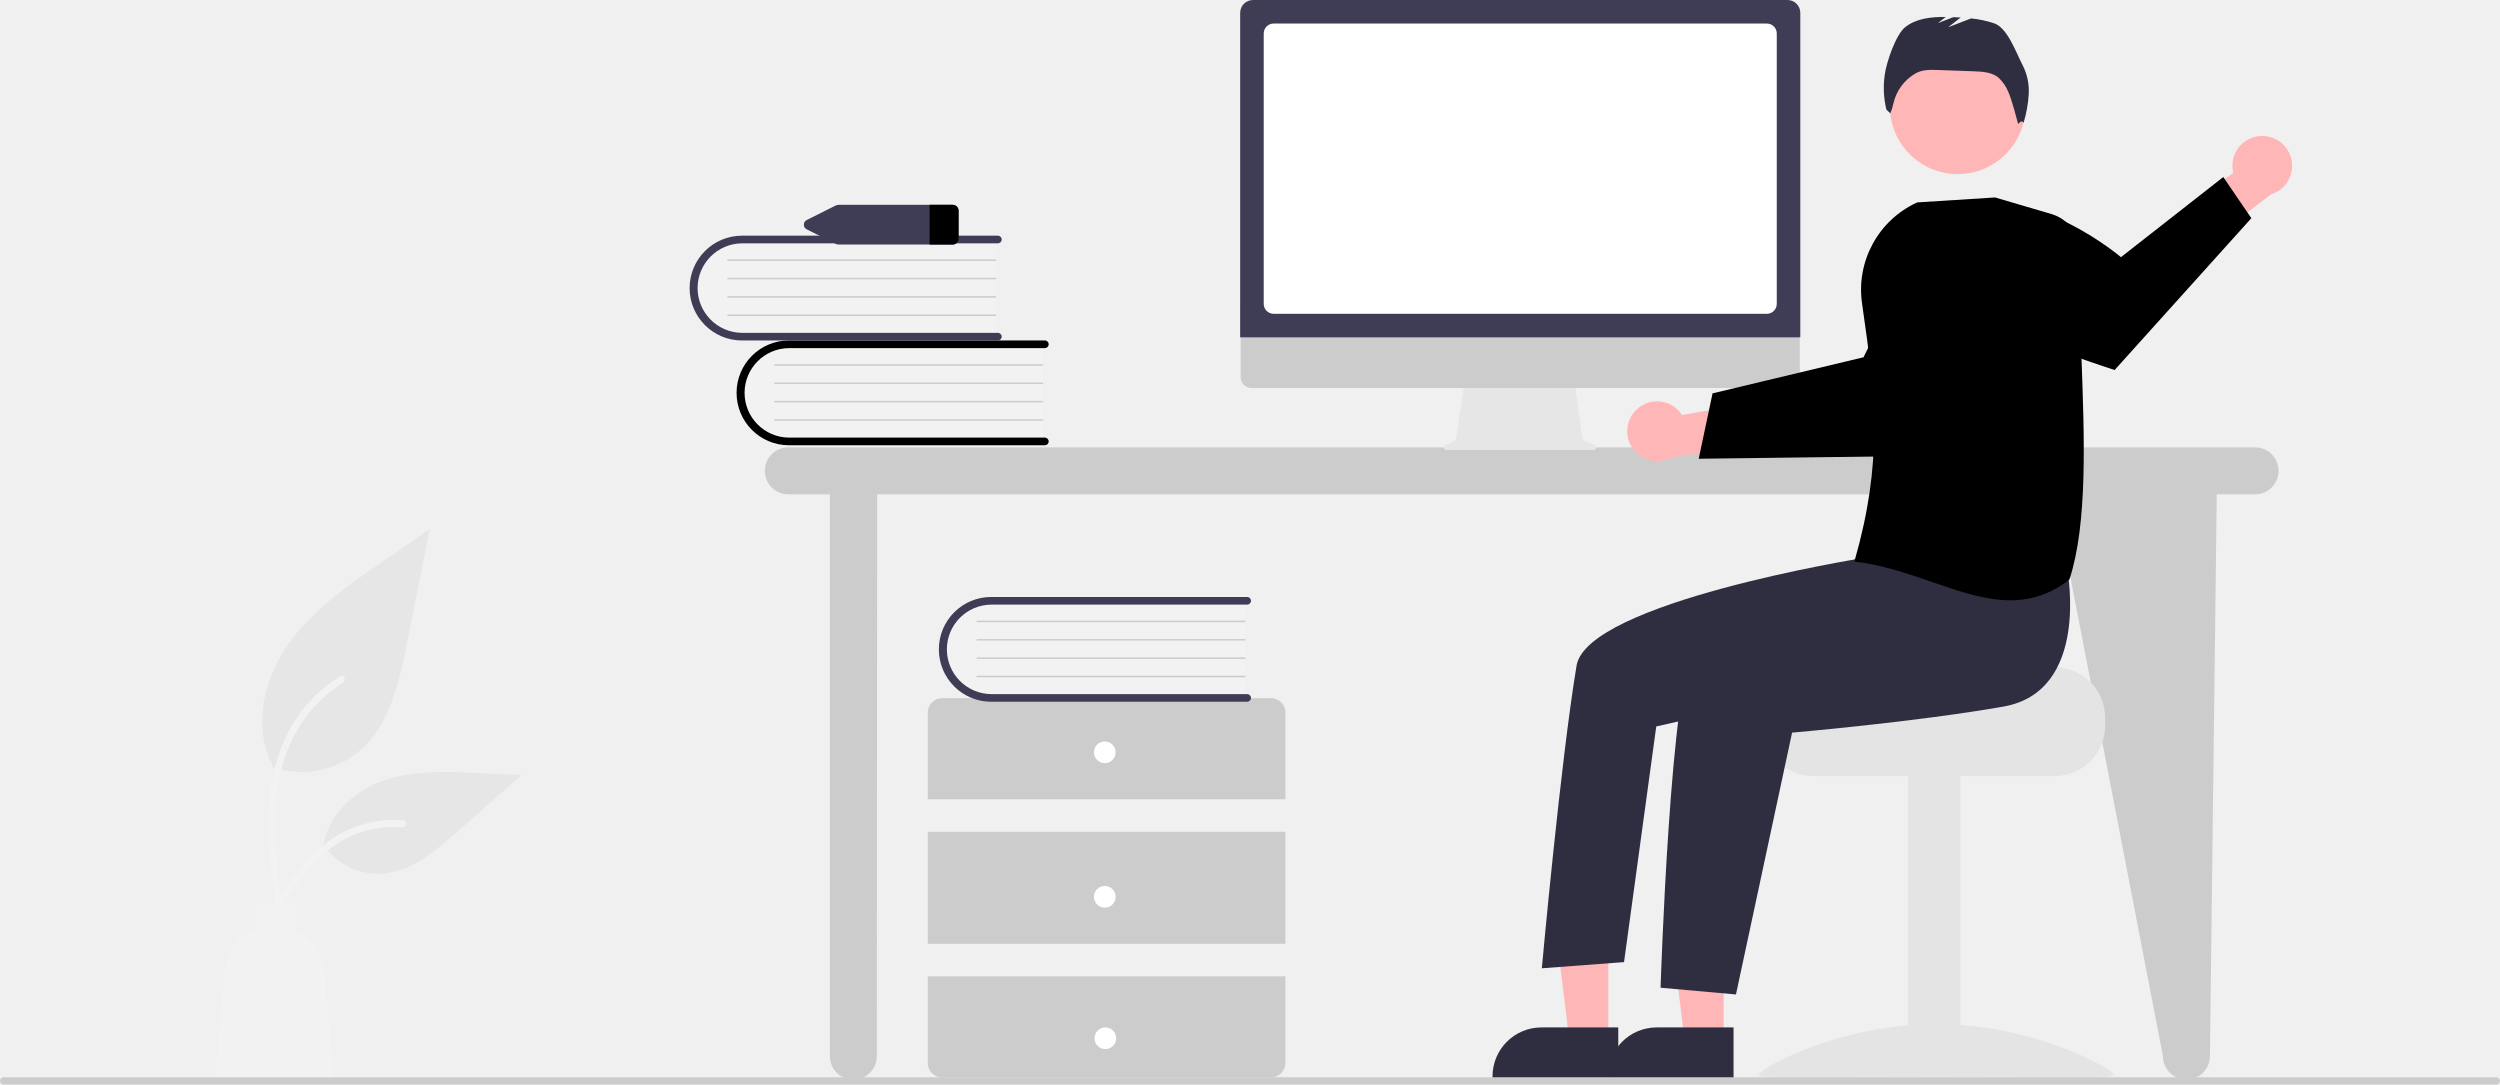
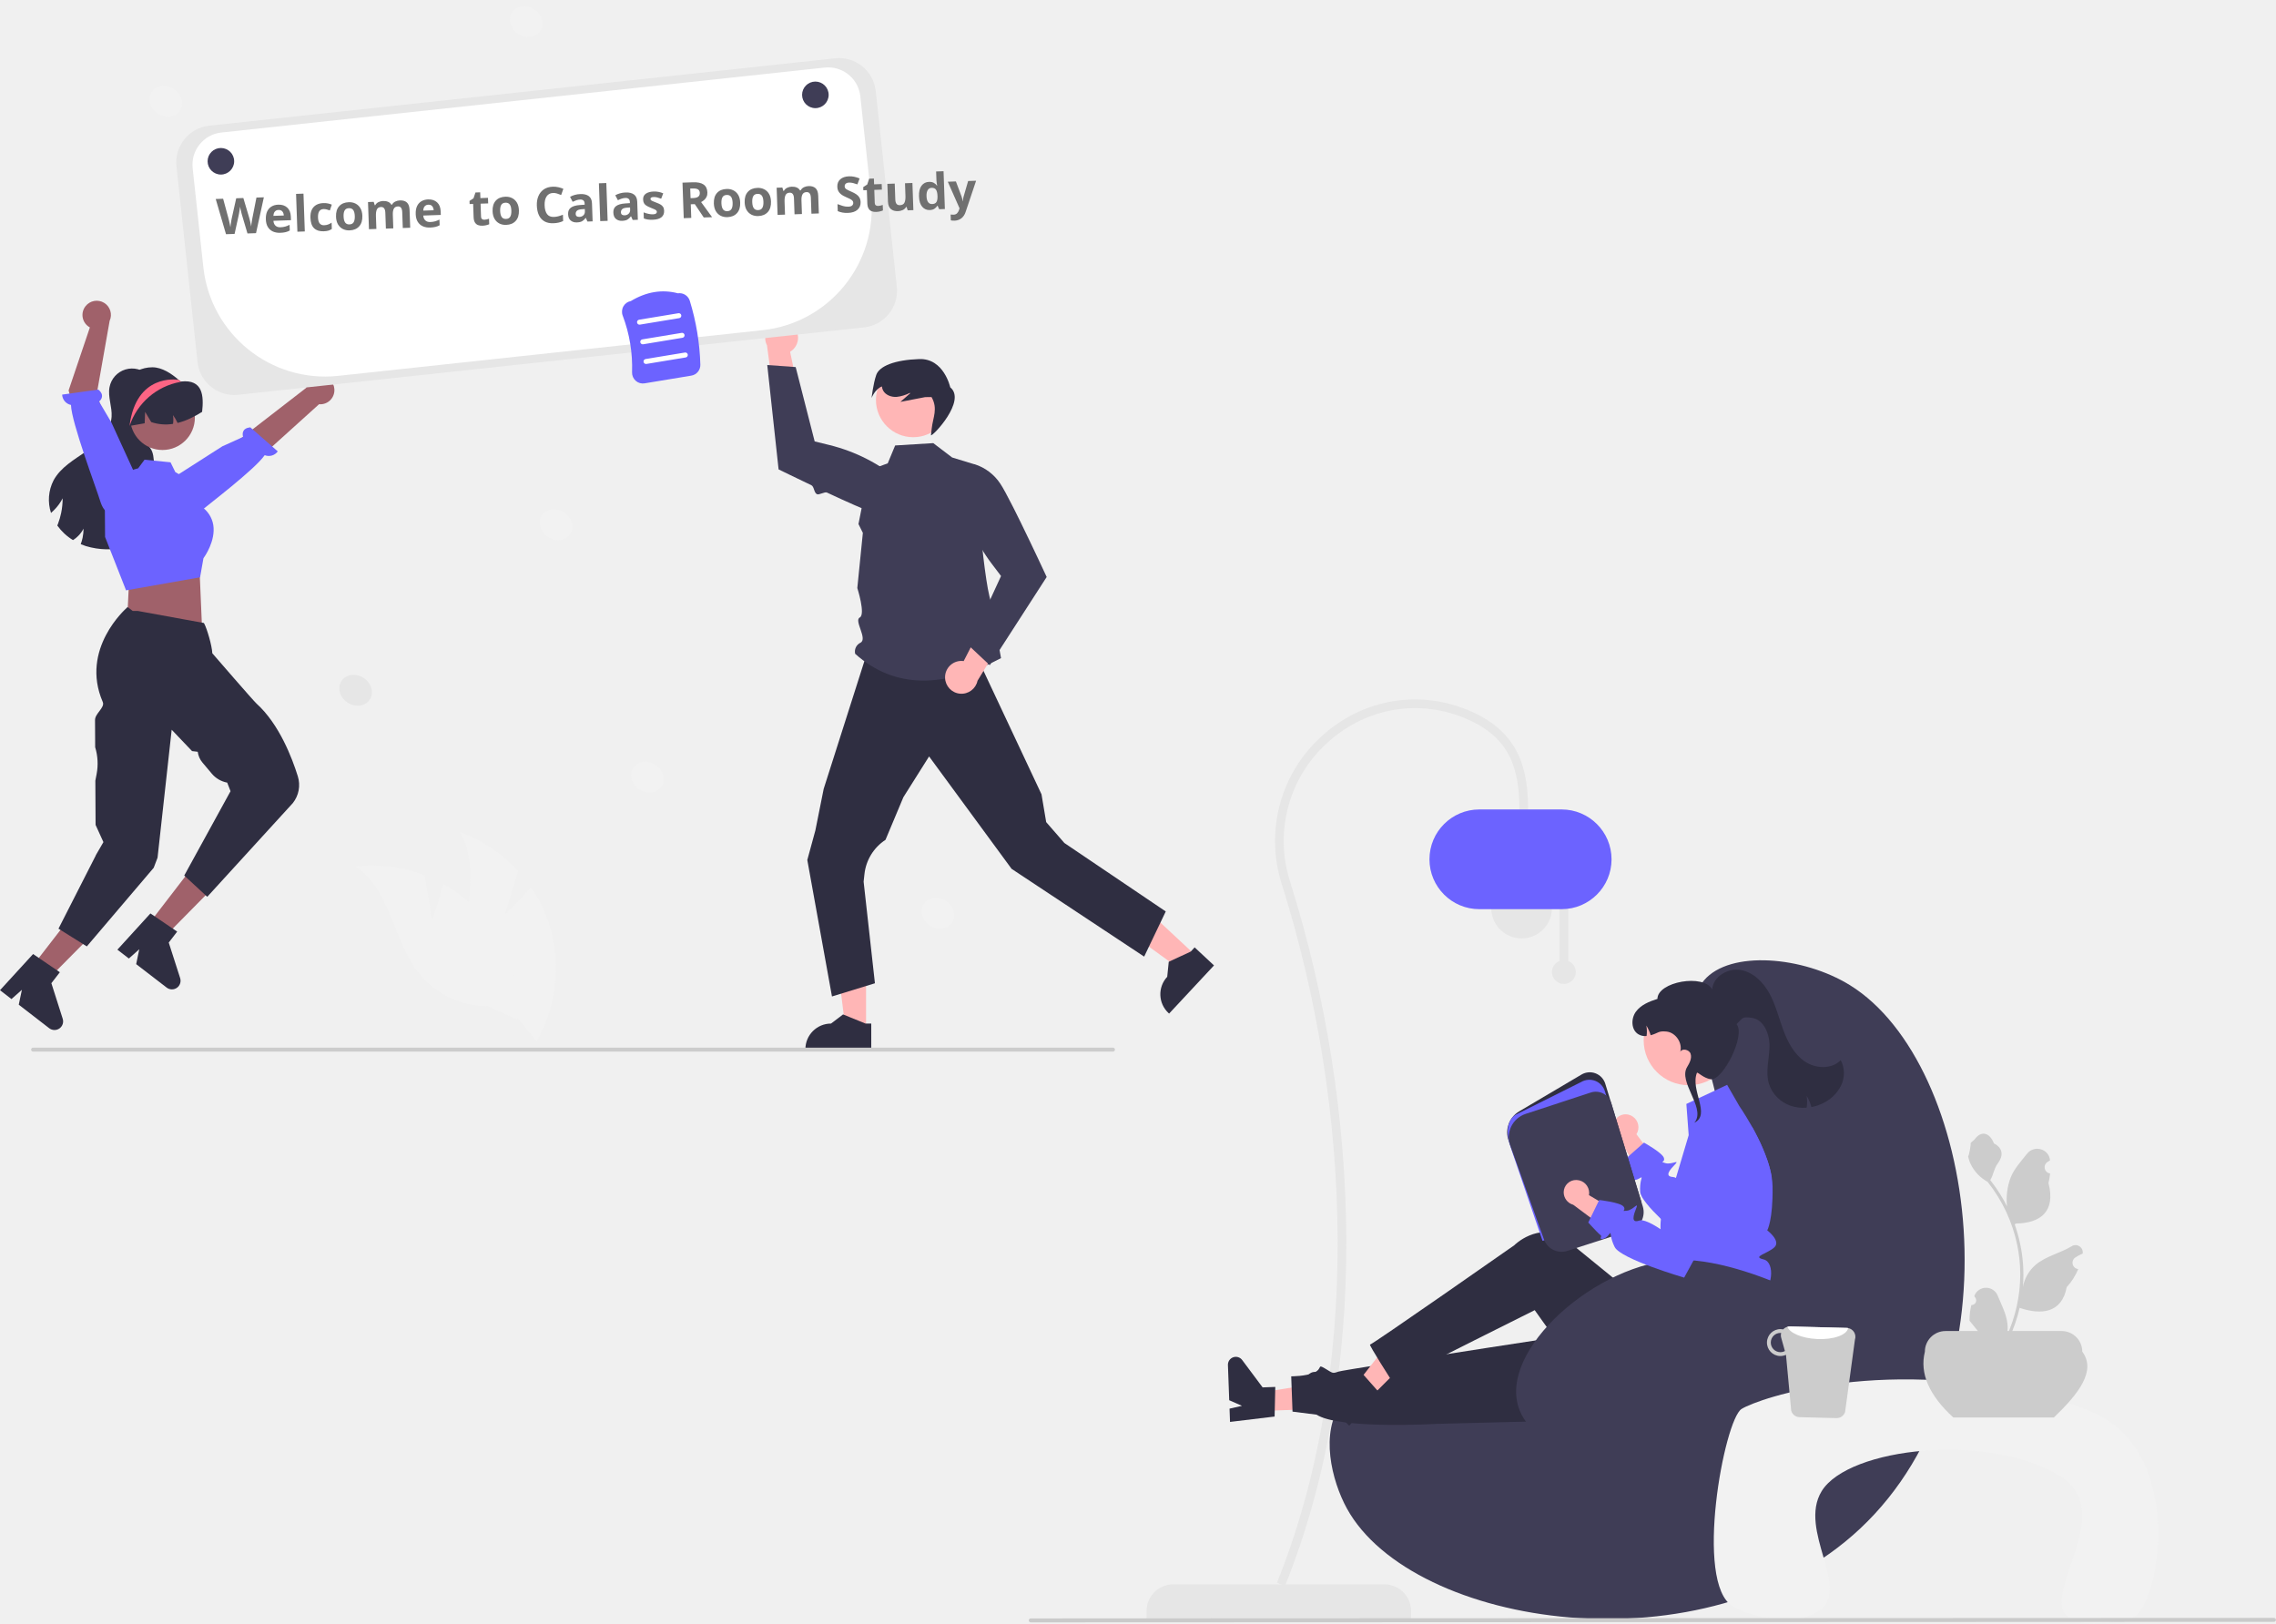
- <svg xmlns="http://www.w3.org/2000/svg" data-name="Layer 1" width="979.327" height="424.837" viewBox="0 0 979.327 424.837">
-   <path d="M993.718,412.839H419.142a9.199,9.199,0,0,0,0,18.398H435.417V651.303a9.199,9.199,0,0,0,18.398,0l.14-220.065h461.156l42.52,220.065a9.199,9.199,0,1,0,18.398,0l2.676-220.065h15.014a9.199,9.199,0,0,0,0-18.398Z" transform="translate(-110.3366 -237.5817)" fill="#ccc" />
-   <path d="M518.737,371.85v38.955H421.141a19.489,19.489,0,1,1-1.355-38.955q.677-.024,1.355,0Z" transform="translate(-110.3366 -237.5817)" fill="#f2f2f2" />
-   <path d="M521.134,410.506a1.499,1.499,0,0,1-1.498,1.498H419.403a20.526,20.526,0,0,1,0-41.052H519.636a1.498,1.498,0,1,1,0,2.997H419.403a17.53,17.53,0,0,0,0,35.059H519.636A1.499,1.499,0,0,1,521.134,410.506Z" transform="translate(-110.3366 -237.5817)" fill="#000000" />
-   <path d="M518.737,380.84H413.859a.3.3,0,0,1-.006-.599H518.737a.3.3,0,0,1,0,.599Z" transform="translate(-110.3366 -237.5817)" fill="#ccc" />
-   <path d="M518.737,388.032H413.859a.3.3,0,0,1-.006-.599H518.737a.3.3,0,0,1,0,.599Z" transform="translate(-110.3366 -237.5817)" fill="#ccc" />
-   <path d="M518.737,395.223H413.859a.3.3,0,0,1-.006-.599H518.737a.3.3,0,0,1,0,.599Z" transform="translate(-110.3366 -237.5817)" fill="#ccc" />
-   <path d="M518.737,402.415H413.859a.3.3,0,0,1-.006-.599H518.737a.3.3,0,0,1,0,.599Z" transform="translate(-110.3366 -237.5817)" fill="#ccc" />
-   <path d="M500.339,330.809v38.955H402.743a19.489,19.489,0,0,1-1.355-38.955q.677-.024,1.355,0Z" transform="translate(-110.3366 -237.5817)" fill="#f2f2f2" />
-   <path d="M502.737,369.464a1.499,1.499,0,0,1-1.498,1.498H401.005a20.526,20.526,0,0,1,0-41.052H501.239a1.498,1.498,0,1,1,0,2.997H401.005a17.53,17.53,0,0,0,0,35.059H501.239A1.499,1.499,0,0,1,502.737,369.464Z" transform="translate(-110.3366 -237.5817)" fill="#3f3d56" />
-   <path d="M500.339,339.799H395.461a.3.3,0,0,1-.006-.599H500.339a.3.3,0,0,1,0,.599Z" transform="translate(-110.3366 -237.5817)" fill="#ccc" />
-   <path d="M500.339,346.991H395.461a.3.3,0,0,1-.006-.599H500.339a.3.3,0,0,1,0,.599Z" transform="translate(-110.3366 -237.5817)" fill="#ccc" />
-   <path d="M500.339,354.182H395.461a.3.3,0,0,1-.006-.599H500.339a.3.3,0,0,1,0,.599Z" transform="translate(-110.3366 -237.5817)" fill="#ccc" />
-   <path d="M500.339,361.374H395.461a.3.3,0,0,1-.006-.599H500.339a.3.3,0,0,1,0,.599Z" transform="translate(-110.3366 -237.5817)" fill="#ccc" />
-   <path d="M613.874,550.683V516.718a5.661,5.661,0,0,0-5.661-5.661H479.428a5.661,5.661,0,0,0-5.661,5.661v33.965Z" transform="translate(-110.3366 -237.5817)" fill="#ccc" />
-   <rect x="363.431" y="325.839" width="140.106" height="43.872" fill="#ccc" />
-   <path d="M473.768,620.029V653.994a5.661,5.661,0,0,0,5.661,5.661H608.213a5.661,5.661,0,0,0,5.661-5.661V620.029Z" transform="translate(-110.3366 -237.5817)" fill="#ccc" />
-   <circle cx="432.776" cy="294.704" r="4.246" fill="#fff" />
-   <circle cx="432.776" cy="351.312" r="4.246" fill="#fff" />
-   <circle cx="433.004" cy="406.722" r="4.246" fill="#fff" />
-   <path d="M597.989,472.331v38.955H500.393a19.489,19.489,0,0,1-1.356-38.955q.678-.024,1.356,0Z" transform="translate(-110.3366 -237.5817)" fill="#f2f2f2" />
-   <path d="M600.386,510.986a1.499,1.499,0,0,1-1.498,1.498H498.655a20.526,20.526,0,0,1-.025-41.052H598.888a1.498,1.498,0,1,1,0,2.997H498.655a17.53,17.53,0,0,0,0,35.059H598.888A1.499,1.499,0,0,1,600.386,510.986Z" transform="translate(-110.3366 -237.5817)" fill="#3f3d56" />
-   <path d="M597.989,481.32H493.111a.3.3,0,0,1-.006-.599H597.989a.3.3,0,0,1,0,.599Z" transform="translate(-110.3366 -237.5817)" fill="#ccc" />
-   <path d="M597.989,488.512H493.111a.3.3,0,0,1-.006-.599H597.989a.3.3,0,0,1,0,.599Z" transform="translate(-110.3366 -237.5817)" fill="#ccc" />
-   <path d="M597.989,495.703H493.111a.3.3,0,0,1-.006-.599H597.989a.3.3,0,0,1,0,.599Z" transform="translate(-110.3366 -237.5817)" fill="#ccc" />
-   <path d="M597.989,502.895H493.111a.3.3,0,0,1-.006-.599H597.989a.3.3,0,0,1,0,.599Z" transform="translate(-110.3366 -237.5817)" fill="#ccc" />
-   <path d="M483.367,317.814H438.902a2.747,2.747,0,0,0-1.217.283l-11.223,5.618a2.045,2.045,0,0,0,0,3.764l11.223,5.618a2.747,2.747,0,0,0,1.217.283h44.466a2.334,2.334,0,0,0,2.463-2.165v-11.237A2.334,2.334,0,0,0,483.367,317.814Z" transform="translate(-110.3366 -237.5817)" fill="#3f3d56" />
-   <path d="M485.83,319.979v11.237a2.334,2.334,0,0,1-2.463,2.165h-8.859V317.814h8.859A2.334,2.334,0,0,1,485.83,319.979Z" transform="translate(-110.3366 -237.5817)" fill="#000000" />
-   <path d="M216.781,537.993a35.34,35.34,0,0,0,34.126-6.011c11.953-10.032,15.7-26.56,18.749-41.864q4.509-22.633,9.019-45.266l-18.882,13.002c-13.579,9.35-27.464,18.999-36.866,32.542S209.421,522.426,216.975,537.08" transform="translate(-110.3366 -237.5817)" fill="#e6e6e6" />
-   <path d="M218.395,592.797c-1.911-13.921-3.876-28.02-2.536-42.09,1.191-12.496,5.003-24.7,12.764-34.707a57.736,57.736,0,0,1,14.813-13.423c1.481-.935,2.845,1.413,1.37,2.343a54.888,54.888,0,0,0-21.711,26.196c-4.727,12.023-5.486,25.128-4.671,37.9.493,7.723,1.537,15.396,2.589,23.059a1.406,1.406,0,0,1-.948,1.669,1.365,1.365,0,0,1-1.669-.948Z" transform="translate(-110.3366 -237.5817)" fill="#f2f2f2" />
-   <path d="M236.802,568.164a26.014,26.014,0,0,0,22.666,11.699c11.474-.545,21.04-8.553,29.651-16.156l25.47-22.488-16.857-.807c-12.122-.58-24.557-1.121-36.104,2.617s-22.195,12.735-24.306,24.686" transform="translate(-110.3366 -237.5817)" fill="#e6e6e6" />
-   <path d="M212.994,600.8c9.199-16.276,19.868-34.365,38.933-40.147A43.445,43.445,0,0,1,268.302,558.962c1.739.15,1.304,2.83-.431,2.68a40.361,40.361,0,0,0-26.133,6.914c-7.369,5.016-13.106,11.988-17.962,19.383-2.974,4.529-5.639,9.251-8.303,13.966-.852,1.507-3.341.419-2.479-1.105Z" transform="translate(-110.3366 -237.5817)" fill="#f2f2f2" />
-   <path d="M198.255,617.932a19.698,19.698,0,0,1,12.071-16.498v-9.41h15.782v9.706a19.688,19.688,0,0,1,11.414,16.202l3.711,43.138H194.544Z" transform="translate(-110.3366 -237.5817)" fill="#f2f2f2" />
-   <path d="M734.973,411.955l-4.695-1.977-3.221-23.536h-42.889l-3.491,23.439-4.2,2.1a.997.997,0,0,0,.446,1.89h57.663A.997.997,0,0,0,734.973,411.955Z" transform="translate(-110.3366 -237.5817)" fill="#e6e6e6" />
-   <path d="M811.19,389.574H600.507a4.174,4.174,0,0,1-4.165-4.174V355.691H815.354V385.4A4.174,4.174,0,0,1,811.19,389.574Z" transform="translate(-110.3366 -237.5817)" fill="#ccc" />
-   <path d="M815.575,369.732H596.15V242.613a5.037,5.037,0,0,1,5.032-5.032h209.361a5.038,5.038,0,0,1,5.032,5.032Z" transform="translate(-110.3366 -237.5817)" fill="#3f3d56" />
-   <path d="M802.469,360.506h-193.214a3.883,3.883,0,0,1-3.879-3.879V250.687a3.884,3.884,0,0,1,3.879-3.879h193.214a3.884,3.884,0,0,1,3.879,3.879V356.627A3.883,3.883,0,0,1,802.469,360.506Z" transform="translate(-110.3366 -237.5817)" fill="#fff" />
-   <path d="M751.58,397.887a11.616,11.616,0,0,1,17.666,2.272l26.134-4.646,6.697,15.193-36.999,6.043a11.679,11.679,0,0,1-13.499-18.862Z" transform="translate(-110.3366 -237.5817)" fill="#ffb6b6" />
-   <path d="M775.776,417.286l27.246-.34,3.449-.047,55.433-.698s15.053-14.361,28.161-29.146l-1.837-13.288A54.292,54.292,0,0,0,870.023,340.152C851.25,352.696,840.363,377.526,840.363,377.526l-34.37,8.221-3.438.822-21.356,5.103Z" transform="translate(-110.3366 -237.5817)" fill="#000000" />
-   <path d="M915.25,498.962H864.392c0,2.179-55.594,3.948-55.594,3.948a20.309,20.309,0,0,0-3.332,3.158,19.597,19.597,0,0,0-4.58,12.633v3.158a19.746,19.746,0,0,0,19.739,19.739h94.625a19.756,19.756,0,0,0,19.739-19.739v-3.158A19.766,19.766,0,0,0,915.25,498.962Z" transform="translate(-110.3366 -237.5817)" fill="#e4e4e4" />
-   <rect x="747.402" y="303.231" width="20.528" height="118.49" fill="#e4e4e4" />
-   <path d="M799.312,658.581c0,2.218,31.107.858,69.48.858s69.48,1.36,69.48-.858-31.107-19.807-69.48-19.807S799.312,656.363,799.312,658.581Z" transform="translate(-110.3366 -237.5817)" fill="#e4e4e4" />
-   <polygon points="675.186 407.461 659.908 407.46 652.64 348.531 675.188 348.532 675.186 407.461" fill="#ffb6b6" />
-   <path d="M789.419,659.852l-49.262-.002v-.623a19.175,19.175,0,0,1,19.174-19.174h.001l30.088.001Z" transform="translate(-110.3366 -237.5817)" fill="#2f2e41" />
-   <polygon points="630.031 407.461 614.753 407.46 607.485 348.531 630.033 348.532 630.031 407.461" fill="#ffb6b6" />
-   <path d="M744.264,659.852l-49.262-.002v-.623a19.175,19.175,0,0,1,19.174-19.174h.001l30.088.001Z" transform="translate(-110.3366 -237.5817)" fill="#2f2e41" />
-   <circle cx="766.887" cy="41.636" r="26.564" fill="#ffb6b6" />
-   <path d="M920.217,461.224s8.913,47.131-25,53.132-82.866,10.22-82.866,10.22L790.367,627.143l-29.534-2.637s3.928-123.467,13.588-133.127,70.712-38.583,70.712-38.583Z" transform="translate(-110.3366 -237.5817)" fill="#2f2e41" />
-   <path d="M853.983,441.471,839.151,456.351s-107.094,17.25-111.226,41.985c-6.237,37.344-13.605,118.552-13.605,118.552l32.199-2.415,12.626-92.311,51.518-11.719L869.277,478.5Z" transform="translate(-110.3366 -237.5817)" fill="#2f2e41" />
-   <path d="M902.785,263.361c-2.622-4.948-5.954-14.808-11.247-16.637a42.077,42.077,0,0,0-9.058-1.93l-8.996,3.46,4.896-3.808q-1.43-.085-2.858-.139l-6.07,2.335,3.105-2.415c-5.659-.058-11.5.53-15.885,3.975-3.738,2.937-7.442,14.062-8.041,18.778a35.917,35.917,0,0,0,.66,13.531l1.537,1.462a18.859,18.859,0,0,0,1.206-3.839,18.181,18.181,0,0,1,8.703-11.806l.084-.047c2.578-1.451,5.707-1.384,8.663-1.278l14.042.505c3.378.122,7.016.335,9.65,2.454a15.888,15.888,0,0,1,3.858,5.589c1.309,2.641,3.866,12.604,3.866,12.604s1.447-1.881,2.14-.481a48.398,48.398,0,0,0,2.014-11.233A22.009,22.009,0,0,0,902.785,263.361Z" transform="translate(-110.3366 -237.5817)" fill="#2f2e41" />
-   <path d="M995.694,290.883A11.616,11.616,0,0,0,985.181,305.261l-21.361,15.757,6.41,15.317,29.854-22.676a11.679,11.679,0,0,0-4.389-22.776Z" transform="translate(-110.3366 -237.5817)" fill="#ffb6b6" />
-   <path d="M992.256,323.052l-53.551,59.474s-25.609-8.198-45.415-17.086l-8.898-27.328a54.343,54.343,0,0,1-2.601-19.664c27.456-7.306,59.391,19.879,59.391,19.879l40.085-31.399Z" transform="translate(-110.3366 -237.5817)" fill="#000000" />
-   <path d="M867.301,465.617c-9.554-3.3-19.433-6.713-30.089-7.994l-.458-.055.126-.443c11.031-38.731,8.278-63.507,2.872-100.723a37.591,37.591,0,0,1,21.548-39.501l.065-.03,30.434-1.934.069-.004,22.134,6.51a15.183,15.183,0,0,1,10.867,14.831c-.24,12.239.269,25.904.807,40.371,1.208,32.456,2.457,66.016-4.63,87.792l-.037.114-.095.074a36.099,36.099,0,0,1-23.081,8.108C887.901,472.732,877.762,469.23,867.301,465.617Z" transform="translate(-110.3366 -237.5817)" fill="#000000" />
-   <path d="M1088.248,662.418H111.752a1.415,1.415,0,1,1,0-2.83h976.496a1.415,1.415,0,1,1,0,2.83Z" transform="translate(-110.3366 -237.5817)" fill="#ccc" />
+ <svg xmlns="http://www.w3.org/2000/svg" width="1370.614" height="977.669" viewBox="0 0 1370.614 977.669">
+   <g id="undraw_reading_time_re_phf7" transform="translate(619.483 421.254)">
+     <path id="Path_158" data-name="Path 158" d="M0,20.887H159.266V16a16,16,0,0,0-16-16H16A16,16,0,0,0,0,16Z" transform="translate(70.98 532.95)" fill="#e6e6e6" />
+     <path id="Path_159" data-name="Path 159" d="M680.821,705.718l-4.843-1.951c50.677-125.789,45.795-284.482,2.956-420.613A85.005,85.005,0,0,1,703.7,193.22c24.865-22.189,59.145-27.594,89.467-14.108,29.93,13.314,34.056,36.505,34.056,59.583H822c0-24.635-5.265-43.384-30.957-54.812-28.419-12.639-60.555-7.569-83.867,13.234a79.838,79.838,0,0,0-23.261,84.469C727.248,419.289,731.844,579.072,680.821,705.718Z" transform="translate(-526.48 -171.793)" fill="#e6e6e6" />
+     <ellipse id="Ellipse_19" data-name="Ellipse 19" cx="18.276" cy="18.276" rx="18.276" ry="18.276" transform="translate(278.548 107.372)" fill="#e6e6e6" />
+     <path id="Path_160" data-name="Path 160" d="M655.979,329.3v-34.63h-5.385V329.3a7.179,7.179,0,1,0,5.385,0Z" transform="translate(-331.007 -171.793)" fill="#e6e6e6" />
+     <path id="Path_161" data-name="Path 161" d="M734.223,268.068A30.06,30.06,0,0,0,704.2,238.043H654.59a30.025,30.025,0,0,0,0,60.051H704.2a30.06,30.06,0,0,0,30.025-30.026Z" transform="translate(-383.223 -171.793)" fill="#6c63ff" />
+     <path id="Path_162" data-name="Path 162" d="M651.607,454.005c-4.981-63.723-30.447-94.084-14.14-113.123,15.619-18.238,59.617-14.47,87.872,3.03,76.212,47.2,104.134,235.332,6.06,327.249C638.2,758.5,461.582,730.53,422.331,659.04c-9.159-16.681-16.434-45.922-3.03-63.632,33.278-43.967,154.271,35.669,208.066-14.14C659.247,551.749,654.34,488.975,651.607,454.005Z" transform="translate(-230.711 -171.793)" fill="#3f3d56" />
+     <path id="Path_163" data-name="Path 163" d="M603.9,422.347a7.822,7.822,0,0,1,3.924,10.18,7.511,7.511,0,0,1-.6,1.087l16.358,21.842-8.163,12.2-19.174-32.343a7.8,7.8,0,0,1-2.373-9.222,7.465,7.465,0,0,1,9.838-3.828Q603.8,422.3,603.9,422.347Z" transform="translate(-241.259 -171.793)" fill="#ffb6b6" />
+     <path id="Path_164" data-name="Path 164" d="M531.536,460.005c-1.071.949,1.9,2.121,5.04.273.9-.535,1.283-.758,1.384-.616.253.353-1.222,2.959-.828,8.747.242,3.454,5.979,9.949,12.494,16.282,8.807,8.565,19.049,16.827,19.049,16.827l3.6-2.879,37.7-30.23,6.363-8.807a62.677,62.677,0,0,0-2.616-10.232,111.535,111.535,0,0,0-5.676-13.474c-1.172-2.374-2.374-4.636-3.525-6.717l-20.2,22.261-16.928,18.645s-4.929-7.939-8.747-10.1a3.637,3.637,0,0,0-1.616-.555c-3.858-.182-4.091-2.283.384-6.858s-1.172-.3-5.151-1.535,0,0-.838-3.081-12-9.262-12-9.262l-.465.414-8.434,7.444-2.414,2.131s2.636,7.232,3.363,8.757S532.6,459.046,531.536,460.005Z" transform="translate(-168.885 -171.793)" fill="#6c63ff" />
+     <path id="Path_165" data-name="Path 165" d="M568.243,428.521l-.411-11.141,42.776-6.887.607,16.442Z" transform="translate(-427.916 0)" fill="#ffb6b6" />
+     <path id="Path_166" data-name="Path 166" d="M855.185,603.668l.406-17.838-7.626.281-12.311-16.49a4.766,4.766,0,0,0-8.583,3.027l.782,21.19,7.678,3.374-7.49,1.7.295,7.989Z" transform="translate(-707.092 -171.793)" fill="#2f2e41" />
+     <path id="Path_167" data-name="Path 167" d="M817.473,604.651l-135.488,3.435s-58.508,3.379-72.236-5.551l-14.476-1.828-.785-21.264s8.852.065,13.942-2.306,1.552-5.273,6.4-2.42,4.34,3.2,8.092,1.885,175.794-27.534,175.794-27.534Z" transform="translate(-436.397 -171.793)" fill="#2f2e41" />
+     <path id="Path_168" data-name="Path 168" d="M526.047,423.631l-7.879-7.887L544.843,381.6l11.628,11.642Z" transform="translate(-323.508 0)" fill="#ffb6b6" />
+     <path id="Path_169" data-name="Path 169" d="M808.155,588.562l-11.835-13.353-5.4,5.393-20.241-3.716a4.767,4.767,0,0,0-4.233,8.057l14.985,15,7.923-2.748-4.332,6.344,5.65,5.657Z" transform="translate(-597.643 -171.793)" fill="#2f2e41" />
+     <path id="Path_170" data-name="Path 170" d="M770.058,530.449l-1.347,31.31c-1.586,36.859-42.178,59.168-73.654,39.923q-.87-.532-1.746-1.1s-11.933-3.2-11.57-8.279-2.553-7.545-5.133-6.161-36.357-46.553-36.357-46.553-70.178,35.006-85.66,43.247c0,0-14.556-22.759-13.5-22.521s86.819-59.788,86.819-59.788,13.972-14.14,31.3-4.8c.361,1.371.052,1.419.052,1.419l57.253,46.652,8.09-15.363Z" transform="translate(-335.527 -171.793)" fill="#2f2e41" />
+     <path id="Path_171" data-name="Path 171" d="M525.455,491.306a32.348,32.348,0,0,0,.616,4.3,25.39,25.39,0,0,0,1.98,5.939s0,2.111,4.04,9.181-1.01,4.04-4.04,9.292,0,2.828,3.363,6.2a7.722,7.722,0,0,1,1.909,7.606s43.391.03,51.471-3,9.918-20.1,2.677-21.786,2.192-3.363,6.444-7.252-4.252-10.252-4.252-10.252,3.5-6.05,3.212-26.362a40.032,40.032,0,0,0-.515-5.575,62.682,62.682,0,0,0-2.616-10.232,111.535,111.535,0,0,0-5.676-13.474c-1.172-2.373-2.374-4.636-3.525-6.717-.182-.323-.354-.636-.535-.949-2.192-3.879-4.192-7.05-5.515-9.08-1.02-1.576-1.636-2.464-1.636-2.464L565.5,403.9l-24.544,11.5,1.394,18.817L538.12,448.41l-1.949,6.535-1.5,5.04-2.323,7.807s.636.03-.121,1.071a34.485,34.485,0,0,0-6.575,15.827,32.222,32.222,0,0,0-.192,6.616Z" transform="translate(-144.906 -171.793)" fill="#6c63ff" />
+     <path id="Path_172" data-name="Path 172" d="M628.223,493.334l.461-.149,58.744-18.917-21.647-71.017a9.768,9.768,0,0,0-14.312-5.562l-37.54,22.179a14.715,14.715,0,0,0-6.319,17.788Z" transform="translate(-318.553 -171.793)" fill="#2f2e41" />
+     <path id="Path_173" data-name="Path 173" d="M627.842,497.849l59.217-19.069-21.647-71.017A9.768,9.768,0,0,0,651.1,402.2l-39.332,19.638c-5.909,3.49-5.771,12.524-3.027,19.936Z" transform="translate(-318.41 -171.793)" fill="#6c63ff" />
+     <path id="Path_174" data-name="Path 174" d="M631.48,502.989a11.291,11.291,0,0,0,9.05.9L678.38,491.7a11.7,11.7,0,0,0,7.575-14.49l-18.976-62.255a9.767,9.767,0,0,0-12.39-6.431L615.364,421.4a14.722,14.722,0,0,0-9.265,18.959l20.289,56.565a11.3,11.3,0,0,0,5.092,6.062Z" transform="translate(-316.12 -171.793)" fill="#3f3d56" />
+     <ellipse id="Ellipse_20" data-name="Ellipse 20" cx="27.11" cy="27.11" rx="27.11" ry="27.11" transform="translate(370.33 178.104)" fill="#ffb6b6" />
+     <path id="Path_175" data-name="Path 175" d="M610.177,404.525a23.51,23.51,0,0,1-11.546,10.793,27.033,27.033,0,0,1-6.222,1.969,24.325,24.325,0,0,0-2.879-6.816,20.082,20.082,0,0,1,0,7.2,23.9,23.9,0,0,1-9.663-1.2,20.726,20.726,0,0,1-13.034-13.2c-2.16-7.186.167-14.861.35-22.362s-3.373-16.474-10.82-17.4c-5.671-.708-4.97-.158-9.045,3.848,5.7,6.332-8.2,34.377-15.653,33.138-4.216-.7-7.318-4.048-8.152-3.932-4.27,10.456,8.574,25.286-1.613,30.154l.756-1c5.332-8.808-10.445-23.685-5.113-32.494,1.487-2.464,3.032-5.353,2.112-8.079-.873-2.592-5.293-3.412-6.226-1.053,1.516-5.407-2.716-11.753-8.338-12.3-4.994-.493-4.706.931-9.467,2.229a24.293,24.293,0,0,0-2.608-5.835,19.917,19.917,0,0,1,.139,6.3,7.855,7.855,0,0,1-4.941-1.046c-4.4-2.636-4.528-9.44-1.507-13.581s8.095-6.187,12.985-7.734c.045-10.342,27.872-15.292,32.99-5.678.526-7.785,9.45-13.029,17.138-11.707s13.752,7.487,17.45,14.357,5.532,14.552,8.238,21.865,6.575,14.6,13.055,18.943,16.109,4.727,21.52-.89a17.167,17.167,0,0,1,.094,15.523Z" transform="translate(-121.063 -171.793)" fill="#2f2e41" />
+     <path id="Path_176" data-name="Path 176" d="M676.422,528.5a9.79,9.79,0,0,0-1.815-1.149c-10.377-5.164-42.646-18.57-67.877-18.02-48.548,1.058-110.332,54.637-95.953,90.617,10.941,27.378,65.336,42.954,105.043,30.5C671.446,612.989,693.4,542.036,676.422,528.5Z" transform="translate(-215.125 -171.793)" fill="#3f3d56" />
+     <path id="Path_177" data-name="Path 177" d="M545.692,725.733c15.863-2.993,29.906-74.46-1.305-109.658-10.693-12.059-24.032-17.308-41.775-22.193-102.121-28.115-180.011-1.32-190.478,5.222-10.444,6.527-28.752,104.875-5.34,118.8,13.173,7.833,39.282,11.749,52.218,2.611,19.035-13.446-12.915-48.324,1.305-71.8,16.137-26.64,101.114-35.614,143.718-9.138C549.489,667.82,455.734,742.7,545.692,725.733Z" transform="translate(117.148 -171.793)" fill="#f2f2f2" />
+     <path id="Path_178" data-name="Path 178" d="M356.016,604.223h60.6c14.961-14.338,25.658-28.156,17.094-39.626a12.432,12.432,0,0,0-12.431-12.432H351.354A12.432,12.432,0,0,0,338.922,564.6C335.662,577.666,341.487,590.877,356.016,604.223Z" transform="translate(200.762 -171.793)" fill="#ccc" />
+     <path id="Path_179" data-name="Path 179" d="M342.728,536.515a2.807,2.807,0,0,0,2.035-4.866l-.192-.765.076-.184a7.539,7.539,0,0,1,13.907.052c2.275,5.478,5.17,10.966,5.883,16.758a22.3,22.3,0,0,1-.391,7.671,89.42,89.42,0,0,0,8.134-37.139,86.3,86.3,0,0,0-.535-9.628q-.443-3.931-1.231-7.807a90.455,90.455,0,0,0-17.938-38.337,24.073,24.073,0,0,1-10.012-10.387,18.363,18.363,0,0,1-1.67-5.018c.487.064,1.838-7.359,1.47-7.815.679-1.031,1.895-1.543,2.637-2.549,3.689-5,8.773-4.129,11.426,2.669,5.669,2.861,5.724,7.606,2.245,12.169-2.213,2.9-2.517,6.832-4.459,9.94.2.256.408.5.607.759a91.038,91.038,0,0,1,9.5,15.054,37.846,37.846,0,0,1,2.259-17.579c2.163-5.217,6.216-9.611,9.786-14.122,4.288-5.418,13.08-3.053,13.836,3.814q.011.1.021.2-.8.449-1.557.952a3.808,3.808,0,0,0,1.535,6.93l.078.012a37.891,37.891,0,0,1-1,5.665c4.58,17.71-5.307,24.16-19.424,24.45-.312.16-.615.32-.927.471a92.927,92.927,0,0,1,5,23.539,88.128,88.128,0,0,1-.064,14.231l.024-.168a23.289,23.289,0,0,1,7.95-13.448c6.118-5.026,14.762-6.877,21.363-10.917a4.371,4.371,0,0,1,6.694,4.252q-.013.088-.027.176a25.569,25.569,0,0,0-2.868,1.382q-.8.449-1.557.953a3.808,3.808,0,0,0,1.535,6.93l.078.012.16.024a37.921,37.921,0,0,1-6.975,10.923c-2.863,15.46-15.162,16.927-28.318,12.425h-.008a92.9,92.9,0,0,1-6.24,18.218H343.286c-.08-.248-.152-.5-.224-.751a25.328,25.328,0,0,0,6.169-.367c-1.654-2.03-3.308-4.075-4.962-6.1a1.377,1.377,0,0,1-.1-.12c-.839-1.039-1.686-2.069-2.525-3.108h0a37.1,37.1,0,0,1,1.087-9.451Z" transform="translate(224.935 -171.793)" fill="#ccc" />
+     <path id="Path_180" data-name="Path 180" d="M524.773,600.976a5.385,5.385,0,0,1-5.189,3.635l-22.233-.572a5.311,5.311,0,0,1-5.019-3.908l-3.146-33.643a8.219,8.219,0,0,1-3.557.731,8.108,8.108,0,0,1,.407-16.211,6.873,6.873,0,0,1,1.457.152,5.5,5.5,0,0,1,4.09-1.765l34.2.883a4.906,4.906,0,0,1,.844.1,5.341,5.341,0,0,1,4.09,6.936ZM488.54,564.2l-2.239-8.017a5.459,5.459,0,0,1-.017-2.832c-.109,0-.2-.052-.313-.052a5.8,5.8,0,0,0-.272,11.6,5.459,5.459,0,0,0,2.841-.7Z" transform="translate(-33.147 -171.793)" fill="#ccc" />
+     <path id="Path_181" data-name="Path 181" d="M518.677,550.382c-.729,4.166-8.92,7.095-18.77,6.586-9.058-.417-16.464-3.6-17.82-7.367a5.056,5.056,0,0,1,1.548-.206l34.2.883a4.909,4.909,0,0,1,.843.1Z" transform="translate(-25.199 -171.793)" fill="#fff" />
+     <path id="Path_182" data-name="Path 182" d="M974.375,727.311l-748.75.307a1.191,1.191,0,0,1,0-2.381l748.75-.307a1.191,1.191,0,0,1,0,2.381Z" transform="translate(-224.434 -171.793)" fill="#cacaca" />
+     <path id="Path_183" data-name="Path 183" d="M622.49,461.206a7.822,7.822,0,0,1,7.536,7.889,7.507,7.507,0,0,1-.133,1.233l23.5,13.873-2.844,14.4-30.135-22.485a7.8,7.8,0,0,1-5.737-7.6,7.465,7.465,0,0,1,7.61-7.317Q622.388,461.2,622.49,461.206Z" transform="translate(-292.5 -171.793)" fill="#ffb6b6" />
+     <path id="Path_184" data-name="Path 184" d="M560.221,494.279c.629-.842.9-1.195,1.042-1.1.368.222.014,3.2,2.6,8.383,3.643,7.285,41.844,18.442,41.844,18.442l4.7-8.611,20.688-37.84,7.131-30.33a13.529,13.529,0,0,0,.361-3.228,128.18,128.18,0,0,0-20.171-11.611,13.5,13.5,0,0,0-6.061,7.22l-14.241,39.929-5.683,15.942s-10.024-7.168-13.66-5.852-4.662-.532-2.289-6.475-1.189.174-5.334.563,0,0-1.962-2.522-14.645-3.94-14.645-3.94l-.27.563-4.915,10.11-1.407,2.9s5.211,5.653,6.468,6.78,1.653,1.056,1.035,2.349S558.038,497.19,560.221,494.279Z" transform="translate(-210.982 -171.793)" fill="#6c63ff" />
+   </g>
+   <g id="undraw_happy_announcement_re_tsm0" transform="translate(0 3.728)">
+     <path id="Path_185" data-name="Path 185" d="M538.567,682.174l7.985-26a87.77,87.77,0,0,0-35.084-23.506c13.124,21.743.407,50.108,5.706,74.946a52.794,52.794,0,0,0,28.277,35.978L557.569,758.6a88.466,88.466,0,0,0,6.5-73.787,85.453,85.453,0,0,0-9.894-19.018C546.976,674.261,538.567,682.174,538.567,682.174Z" transform="translate(-234.462 -135.193)" fill="#f2f2f2" />
+     <path id="Path_186" data-name="Path 186" d="M494.662,685.5l-4.451-26.836a87.771,87.771,0,0,0-41.885-5.392c21.444,13.608,22.711,44.667,38.532,64.535a52.794,52.794,0,0,0,41.355,19.591l17.541,8.034a88.466,88.466,0,0,0-27.088-68.942,85.453,85.453,0,0,0-17.337-12.609C498.659,674.664,494.662,685.5,494.662,685.5Z" transform="translate(-234.462 -135.193)" fill="#f2f2f2" />
+     <path id="Path_187" data-name="Path 187" d="M521.537,616.734h-12.3l-5.851-47.44h18.153Z" fill="#ffb6b6" />
+     <path id="Path_188" data-name="Path 188" d="M759.135,763.849H719.477v-.5a15.437,15.437,0,0,1,15.435-15.436h0l7.244-5.5,13.516,5.5h3.462Z" transform="translate(-234.462 -135.193)" fill="#2f2e41" />
+     <path id="Path_189" data-name="Path 189" d="M720.217,571.872l-8.386,9L673.137,552.8l12.377-13.278Z" fill="#ffb6b6" />
+     <path id="Path_190" data-name="Path 190" d="M965.538,712.9l-27.04,29.01-.367-.342a15.437,15.437,0,0,1-.768-21.816h0l.919-9.046,13.236-6.14,2.36-2.532Z" transform="translate(-234.462 -135.193)" fill="#2f2e41" />
+     <path id="Path_191" data-name="Path 191" d="M936.479,680.4l-13,27.189L843.65,654.738l-11.613-15.823-38.079-51.883-15.479,24.561-10.771,25.675h0a28.3,28.3,0,0,0-12.675,20.654l-.493,4.546,6.806,61.182-25.868,7.943L720.623,649.4l4.857-17.81,5-25,25.174-79h67.364l38.638,82.242,2.824,16.758,10.955,12.573Z" transform="translate(-234.462 -135.193)" fill="#2f2e41" />
+     <path id="Path_192" data-name="Path 192" d="M796.483,398.341l11.34,8.635,13.676,4.2s5.654,79.528,10.748,84.623.5,5.231,1.523,11.849,3.512,20.184,3.512,20.184c-34.387,18.2-64.032,18.691-87.845-2.609a5.931,5.931,0,0,1,3.236-6.695c4.432-2.352-4.086-13.328-.464-15.163s-1.472-17.755-1.472-17.755l3.342-33.216-2.64-5.31,6.443-32.489,11.18-4.083,4.466-10.76Z" transform="translate(-234.462 -135.193)" fill="#3f3d56" />
+     <path id="Path_193" data-name="Path 193" d="M803.587,539.69a9.83,9.83,0,0,1,11.207-10.08l15.982-31.064,8.9,15.82-16.541,27.073a9.884,9.884,0,0,1-19.551-1.749Z" transform="translate(-234.462 -135.193)" fill="#ffb6b6" />
+     <path id="Path_194" data-name="Path 194" d="M830.5,532.091l34.278-53.127-.113-.244c-.129-.28-7.892-17.045-15.413-32.4-1.158-2.365-2.311-4.7-3.429-6.928q-.724-1.445-1.426-2.83c-3.159-6.228-5.919-11.375-7.566-13.82a29.015,29.015,0,0,0-15.375-11.664l-.159-.041-.151.063a14.724,14.724,0,0,0-8.763,16.2,104.3,104.3,0,0,0,19.353,43.755l5.557,7.325-19.312,41.985Z" transform="translate(-234.462 -135.193)" fill="#3f3d56" />
+     <path id="Path_195" data-name="Path 195" d="M712.628,328.445a9.83,9.83,0,0,1-2.359,14.888l7.146,34.2-16.879-6.683-4.2-31.448a9.884,9.884,0,0,1,16.29-10.953Z" transform="translate(-234.462 -135.193)" fill="#ffb6b6" />
+     <path id="Path_196" data-name="Path 196" d="M696.505,351.3l6.826,62.857.242.119c.2.1,8.847,4.339,19.461,9.391,1.791.852,1.534,4.543,3.405,5.426,1.289.608,4.693-1.6,6-.988,11.6,5.426,23.334,10.7,28.01,12.131a29.016,29.016,0,0,0,19.289-.621l.149-.068.078-.144a14.724,14.724,0,0,0-3.392-18.1,104.3,104.3,0,0,0-42.586-21.8l-8.929-2.191-11.436-44.776Z" transform="translate(-234.462 -135.193)" fill="#3f3d56" />
+     <circle id="Ellipse_21" data-name="Ellipse 21" cx="22.431" cy="22.431" r="22.431" transform="translate(527.5 214.725)" fill="#ffb6b6" />
+     <path id="Path_197" data-name="Path 197" d="M762.123,357.318c1.845-5.367,11.027-9.089,25.914-9.606S806.7,364.738,806.7,364.738c9.938,8.062-10.612,29.645-11.606,28.868l.447-4.055c.74-6.717,3.885-11.957-.115-18.957l-3.841.044L776.7,373.5l5.873-5.171-.166-.256a22.727,22.727,0,0,1-8.017,2.434c-3.156.186-6.607-1.071-8.119-3.848a6.466,6.466,0,0,1-.725-2.46c-4.256,1.7-6.2,6.948-6.2,6.948S760.278,362.685,762.123,357.318Z" transform="translate(-234.462 -135.193)" fill="#2f2e41" />
+     <path id="Path_198" data-name="Path 198" d="M324.835,358.664a12.021,12.021,0,0,0-.981-1.1c.085-.117.171-.245.256-.363Z" transform="translate(-234.462 -135.193)" fill="#2f2e41" />
+     <path id="Path_199" data-name="Path 199" d="M329.2,448.88c-3.669,6.517-11,10.154-18.261,11.936a45.629,45.629,0,0,1-24.82-.48c-1.024-.331-2.048-.715-3.04-1.141a26.192,26.192,0,0,0,1.131-3.893,26.7,26.7,0,0,0,.555-5.45,17.206,17.206,0,0,1-3.1,4.277,15.7,15.7,0,0,1-3.253,2.613,31.947,31.947,0,0,1-9.44-8.768c.16-.395.32-.789.469-1.184a42.554,42.554,0,0,0,1.835-6.336,43.323,43.323,0,0,0,.907-8.864,27.851,27.851,0,0,1-5.056,6.954,22.673,22.673,0,0,1-1.941,1.845,25.523,25.523,0,0,1,1.536-19.637c4.224-7.808,12.416-12.448,19.711-17.493s14.613-11.872,15.232-20.735c.416-5.984-2.357-11.978-1.248-17.866a13.8,13.8,0,0,1,23.444-7.093c-4.139,5.866-8.256,11.936-9.93,18.911-1.707,7.1-.309,15.434,5.291,20.138,1.92,1.621,4.277,2.773,5.76,4.8,1.973,2.688,1.984,6.272,2.3,9.578.64,6.432,2.741,12.618,3.872,18.986S332.355,443.237,329.2,448.88Z" transform="translate(-234.462 -135.193)" fill="#2f2e41" />
+     <path id="Path_200" data-name="Path 200" d="M19.519,578.2l9.735,7.521L62.9,551.747l-14.368-11.1Z" fill="#a0616a" />
+     <path id="Path_201" data-name="Path 201" d="M254.4,706.039l16.1,10.972L265.4,723.6l6.823,21.409a5.2,5.2,0,0,1-8.141,5.7l-18.32-14.156,1.881-8.961-6.272,5.569-6.907-5.337Z" transform="translate(-234.462 -135.193)" fill="#2f2e41" />
+     <path id="Path_202" data-name="Path 202" d="M303.369,377.614A23.236,23.236,0,1,0,343.335,361.5l-.112-.111c-.186-.2-.372-.39-.567-.576a.009.009,0,0,1-.009-.009c-.242-.223-.483-.446-.734-.66-4.09-3.588-9.837-7.482-15.7-7.482C313.375,352.659,303.369,364.778,303.369,377.614Z" transform="translate(-234.462 -135.193)" fill="#2f2e41" />
+     <path id="Path_203" data-name="Path 203" d="M435.811,365.681a8.511,8.511,0,0,1-9.217,9.24l-57.538,51.951-9.9-15.638,59.672-46.149a8.557,8.557,0,0,1,16.985.6Z" transform="translate(-234.462 -135.193)" fill="#a0616a" />
+     <path id="Path_204" data-name="Path 204" d="M344.465,442.554s2.141,3.954,9.454-2.151c5.854-4.888,33.9-26.107,39.945-34.8a6.686,6.686,0,0,0,7.872-2.286l-16.556-14.5c-4.954.57-4.847,3.9-4.332,5.787L368.36,400.26l-32.25,20.61,6.756,18.854Z" transform="translate(-234.462 -135.193)" fill="#6c63ff" />
+     <path id="Path_205" data-name="Path 205" d="M78.761,343.789l-1.206,5.743-1.024,21.184,45.084,2.478-1.4-32.582-4.37-7.18Z" fill="#a0616a" />
+     <circle id="Ellipse_22" data-name="Ellipse 22" cx="19.485" cy="19.485" r="19.485" transform="translate(78.384 228.313)" fill="#a0616a" />
+     <path id="Path_206" data-name="Path 206" d="M297.737,454.858l-.12-16.2a25.776,25.776,0,0,1,19.962-25.124l.074-.017,3.853-5.191,15.653,1.566,2.869,5.864,11.343,6.754,4.367,14.039a16.6,16.6,0,0,1,7.174,11.119c1.483,9.471-5.148,18.947-5.937,20.033l-2.032,11.446-44.21,7.8-.359.045Z" transform="translate(-234.462 -135.193)" fill="#6c63ff" />
+     <path id="Path_207" data-name="Path 207" d="M356.173,379.517a66.432,66.432,0,0,1-7.061,3.893,40.633,40.633,0,0,1-7.7,2.784,26.617,26.617,0,0,0-2.773-4.725,17.183,17.183,0,0,1,.021,5.28,27.507,27.507,0,0,1-13.13-1.077l-3.669-6.154-.277,6.869c-3.04.555-6.069,1.077-9.109,1.621-.181.021-.363.064-.533.1-1.888-8.512.789-17.887,6.741-23.562a21.445,21.445,0,0,1,22.527-4.373c.48.192.971.405,1.44.629a.01.01,0,0,0,0,.008.01.01,0,0,0,.008,0c.277.139.512.469.821.437C356.791,359.763,357.218,370.087,356.173,379.517Z" transform="translate(-234.462 -135.193)" fill="#2f2e41" />
+     <path id="Path_208" data-name="Path 208" d="M89.3,553.071l9.75,7.5,33.576-34.037-14.39-11.071Z" fill="#a0616a" />
+     <path id="Path_209" data-name="Path 209" d="M325.042,681.594l16.12,10.939-5.081,6.6,6.866,21.395a5.2,5.2,0,0,1-8.129,5.715l-18.349-14.119,1.863-8.965-6.261,5.581-6.918-5.323Z" transform="translate(-234.462 -135.193)" fill="#2f2e41" />
+     <path id="Path_210" data-name="Path 210" d="M292.12,646.722v-.127l4.621-7.963-4.718-10.365-.142-26.631.765-4a33.631,33.631,0,0,0-.872-16.159h0l-.086-16.21c-.166-4.061,6.125-7.632,4.658-11.018-13.866-32,14.16-56.41,14.349-56.606l.573-.6,3.107,2.354,2.958,0,39.912,7.273.288.537c1.57,2.944,4.6,13.093,4.779,17.686,1.989,2.3,24.647,28.521,26.661,30.343,13.611,12.315,21.4,32.7,24.837,43.753a17.555,17.555,0,0,1-3.006,16.143l-51.527,56.439-13.866-12.8,27.881-50.805-2.01-5.155a15.843,15.843,0,0,1-9.237-5.366l-5.646-6.7a12.529,12.529,0,0,1-2.86-6.517l-3.424-.412L337.851,570.95,329.343,648l-2.313,6.087-40.284,47.359-17.067-10.667Z" transform="translate(-234.462 -135.193)" fill="#2f2e41" />
+     <path id="Path_211" data-name="Path 211" d="M285.968,315.87a8.511,8.511,0,0,0,2.623,12.785l-12.809,37.922,10.46,40.187,16.866-7.625L292.7,368.827l7.787-44.122a8.557,8.557,0,0,0-14.519-8.835Z" transform="translate(-234.462 -135.193)" fill="#a0616a" />
+     <path id="Path_212" data-name="Path 212" d="M301.407,439.876s-3.961,2.127-6.716-6.992c-2.206-7.3-17.215-46.94-17.486-57.526a6.686,6.686,0,0,1-5.321-6.236l21.8-3.017c3.825,3.2,1.908,5.92.439,7.215l7.425,12.577,15.519,33.953L304.3,438.389Z" transform="translate(-234.462 -135.193)" fill="#6c63ff" />
+     <path id="Path_213" data-name="Path 213" d="M312.468,388.005a39.634,39.634,0,0,1,30.514-26.517c.028-.009.121-.046.242-.1.074-.047.167-.093.26-.139-.279-.158-.548-.3-.827-.437a.009.009,0,0,1-.009-.009c-.242-.223-.483-.446-.734-.66l-.706.028S316.381,356.237,312.468,388.005Z" transform="translate(-234.462 -135.193)" fill="#fd6584" />
+     <ellipse id="Ellipse_23" data-name="Ellipse 23" cx="8.857" cy="10.195" rx="8.857" ry="10.195" transform="translate(376.464 466.022) rotate(-56.364)" fill="#f2f2f2" />
+     <ellipse id="Ellipse_24" data-name="Ellipse 24" cx="8.857" cy="10.195" rx="8.857" ry="10.195" transform="translate(321.465 314.021) rotate(-56.364)" fill="#f2f2f2" />
+     <ellipse id="Ellipse_25" data-name="Ellipse 25" cx="8.857" cy="10.195" rx="8.857" ry="10.195" transform="translate(551.465 548.023) rotate(-56.364)" fill="#f2f2f2" />
+     <ellipse id="Ellipse_26" data-name="Ellipse 26" cx="8.857" cy="10.195" rx="8.857" ry="10.195" transform="translate(86.464 59.019) rotate(-56.364)" fill="#f2f2f2" />
+     <ellipse id="Ellipse_27" data-name="Ellipse 27" cx="8.857" cy="10.195" rx="8.857" ry="10.195" transform="translate(303.465 11.019) rotate(-56.364)" fill="#f2f2f2" />
+     <ellipse id="Ellipse_28" data-name="Ellipse 28" cx="8.857" cy="10.195" rx="8.857" ry="10.195" transform="translate(200.763 413.735) rotate(-56.364)" fill="#e6e6e6" />
+     <path id="Path_214" data-name="Path 214" d="M904.729,764.807H254.435a1.191,1.191,0,1,1,0-2.381H904.729a1.191,1.191,0,0,1,0,2.381Z" transform="translate(-234.462 -135.193)" fill="#ccc" />
+     <path id="Path_215" data-name="Path 215" d="M375.47,369.355a22.24,22.24,0,0,1-22.045-19.831l-12.7-117.906a22.23,22.23,0,0,1,19.7-24.455l376.954-40.588a22.23,22.23,0,0,1,24.456,19.7l12.7,117.906a22.231,22.231,0,0,1-19.7,24.456l-.054-.5.054.5L377.881,369.225A22.5,22.5,0,0,1,375.47,369.355Z" transform="translate(-234.462 -135.193)" fill="#e6e6e6" />
+     <path id="Path_216" data-name="Path 216" d="M733.233,172.048a19.856,19.856,0,0,0-2.12.114L367.749,211.287a19.459,19.459,0,0,0-17.264,21.431l6.419,59.615a73.811,73.811,0,0,0,81.29,65.486L693.7,330.308a73.588,73.588,0,0,0,65.287-81.043l-6.443-59.838a19.463,19.463,0,0,0-19.31-17.378Z" transform="translate(-234.462 -135.193)" fill="#fff" />
+     <circle id="Ellipse_29" data-name="Ellipse 29" cx="8" cy="8" r="8" transform="translate(125.018 85.4)" fill="#3f3d56" />
+     <circle id="Ellipse_30" data-name="Ellipse 30" cx="8" cy="8" r="8" transform="translate(483.018 45.4)" fill="#3f3d56" />
+     <path id="Path_220" data-name="Path 220" d="M617.323,360.829a6.587,6.587,0,0,1-2.236-5.2,87.659,87.659,0,0,0-5.63-34.077,6.587,6.587,0,0,1,.446-5.639,6.439,6.439,0,0,1,4.449-3.13c9.3-5.611,18.831-7.187,28.338-4.681a6.515,6.515,0,0,1,7.163,4.491,144.982,144.982,0,0,1,6.365,38.525,6.514,6.514,0,0,1-5.446,6.575l-28.133,4.648A6.438,6.438,0,0,1,617.323,360.829Z" transform="translate(-234.462 -135.193)" fill="#6c63ff" />
+     <path id="Path_221" data-name="Path 221" d="M619.821,326.974l23.679-3.912a1.5,1.5,0,0,0-.489-2.96l-23.679,3.912a1.5,1.5,0,0,0,.489,2.96Z" transform="translate(-234.462 -135.193)" fill="#fff" />
+     <path id="Path_222" data-name="Path 222" d="M621.777,338.813l23.679-3.912a1.5,1.5,0,0,0-.489-2.96l-23.679,3.912a1.5,1.5,0,0,0,.489,2.96Z" transform="translate(-234.462 -135.193)" fill="#fff" />
+     <path id="Path_223" data-name="Path 223" d="M623.733,350.653l23.679-3.912a1.5,1.5,0,1,0-.489-2.96l-23.679,3.912a1.5,1.5,0,0,0,.489,2.96Z" transform="translate(-234.462 -135.193)" fill="#fff" />
+     <text id="Welcome_to_Calas_Room_Study" data-name="Welcome  to Calas Room Study" transform="matrix(0.999, -0.035, 0.035, 0.999, 130.656, 137.518)" fill="#707070" font-size="30" font-family="Calibri-Bold, Calibri" font-weight="700">
+       <tspan x="0" y="0" xml:space="preserve">Welcome  to Calas Room Study</tspan>
+     </text>
+   </g>
</svg>
